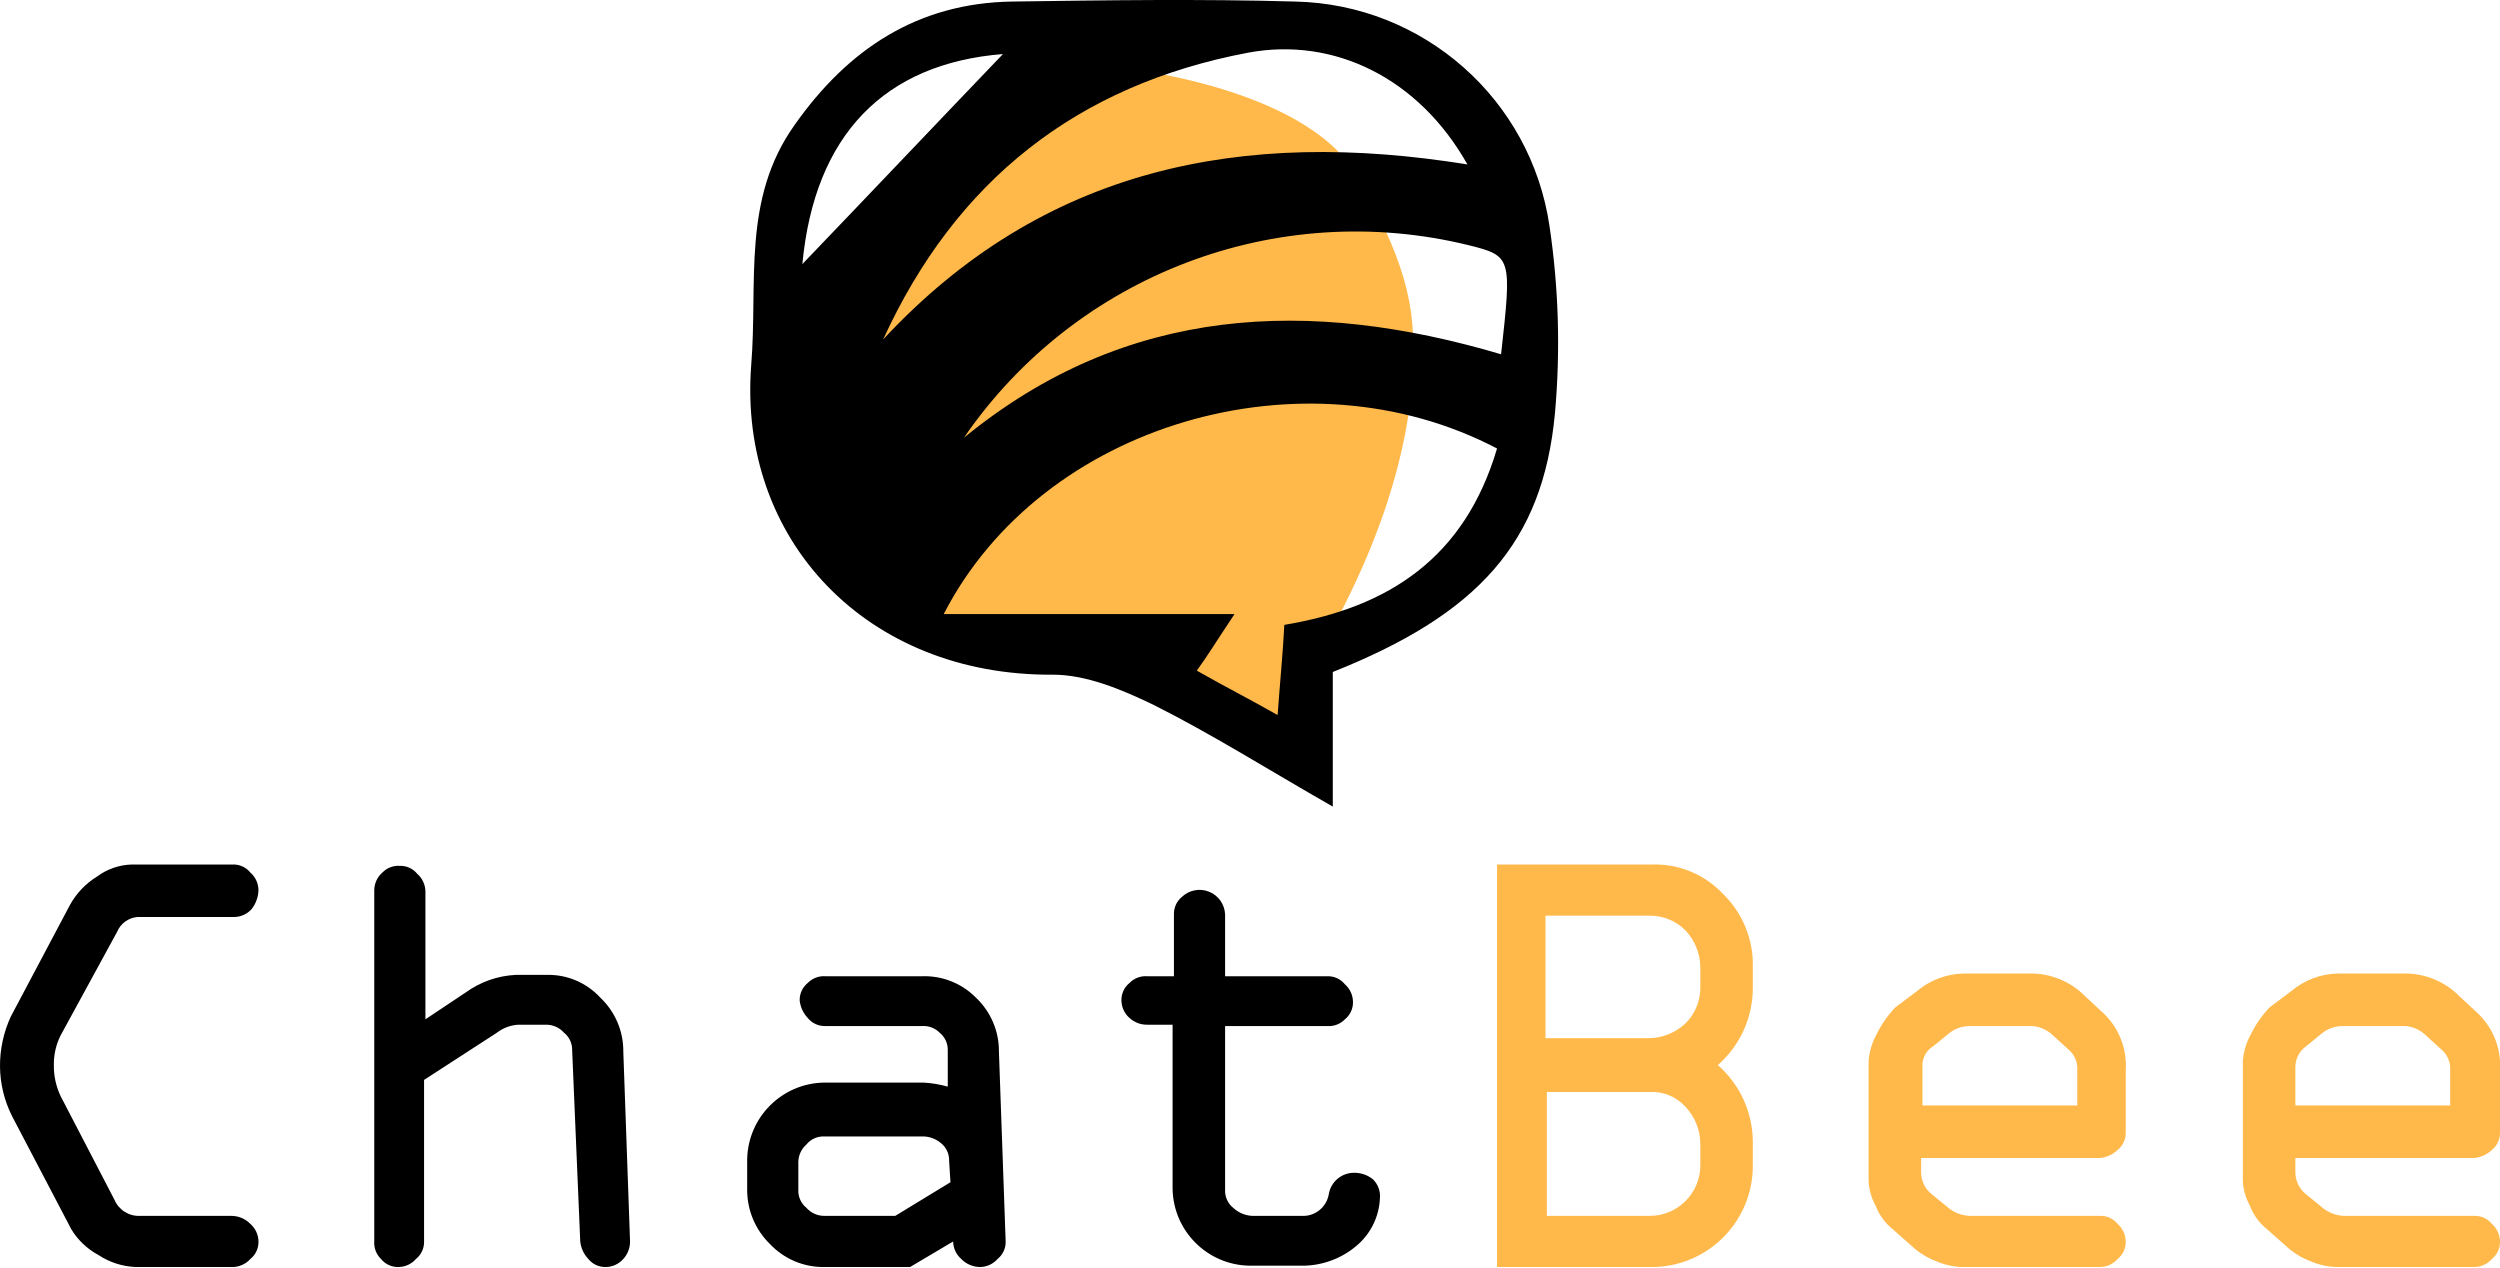
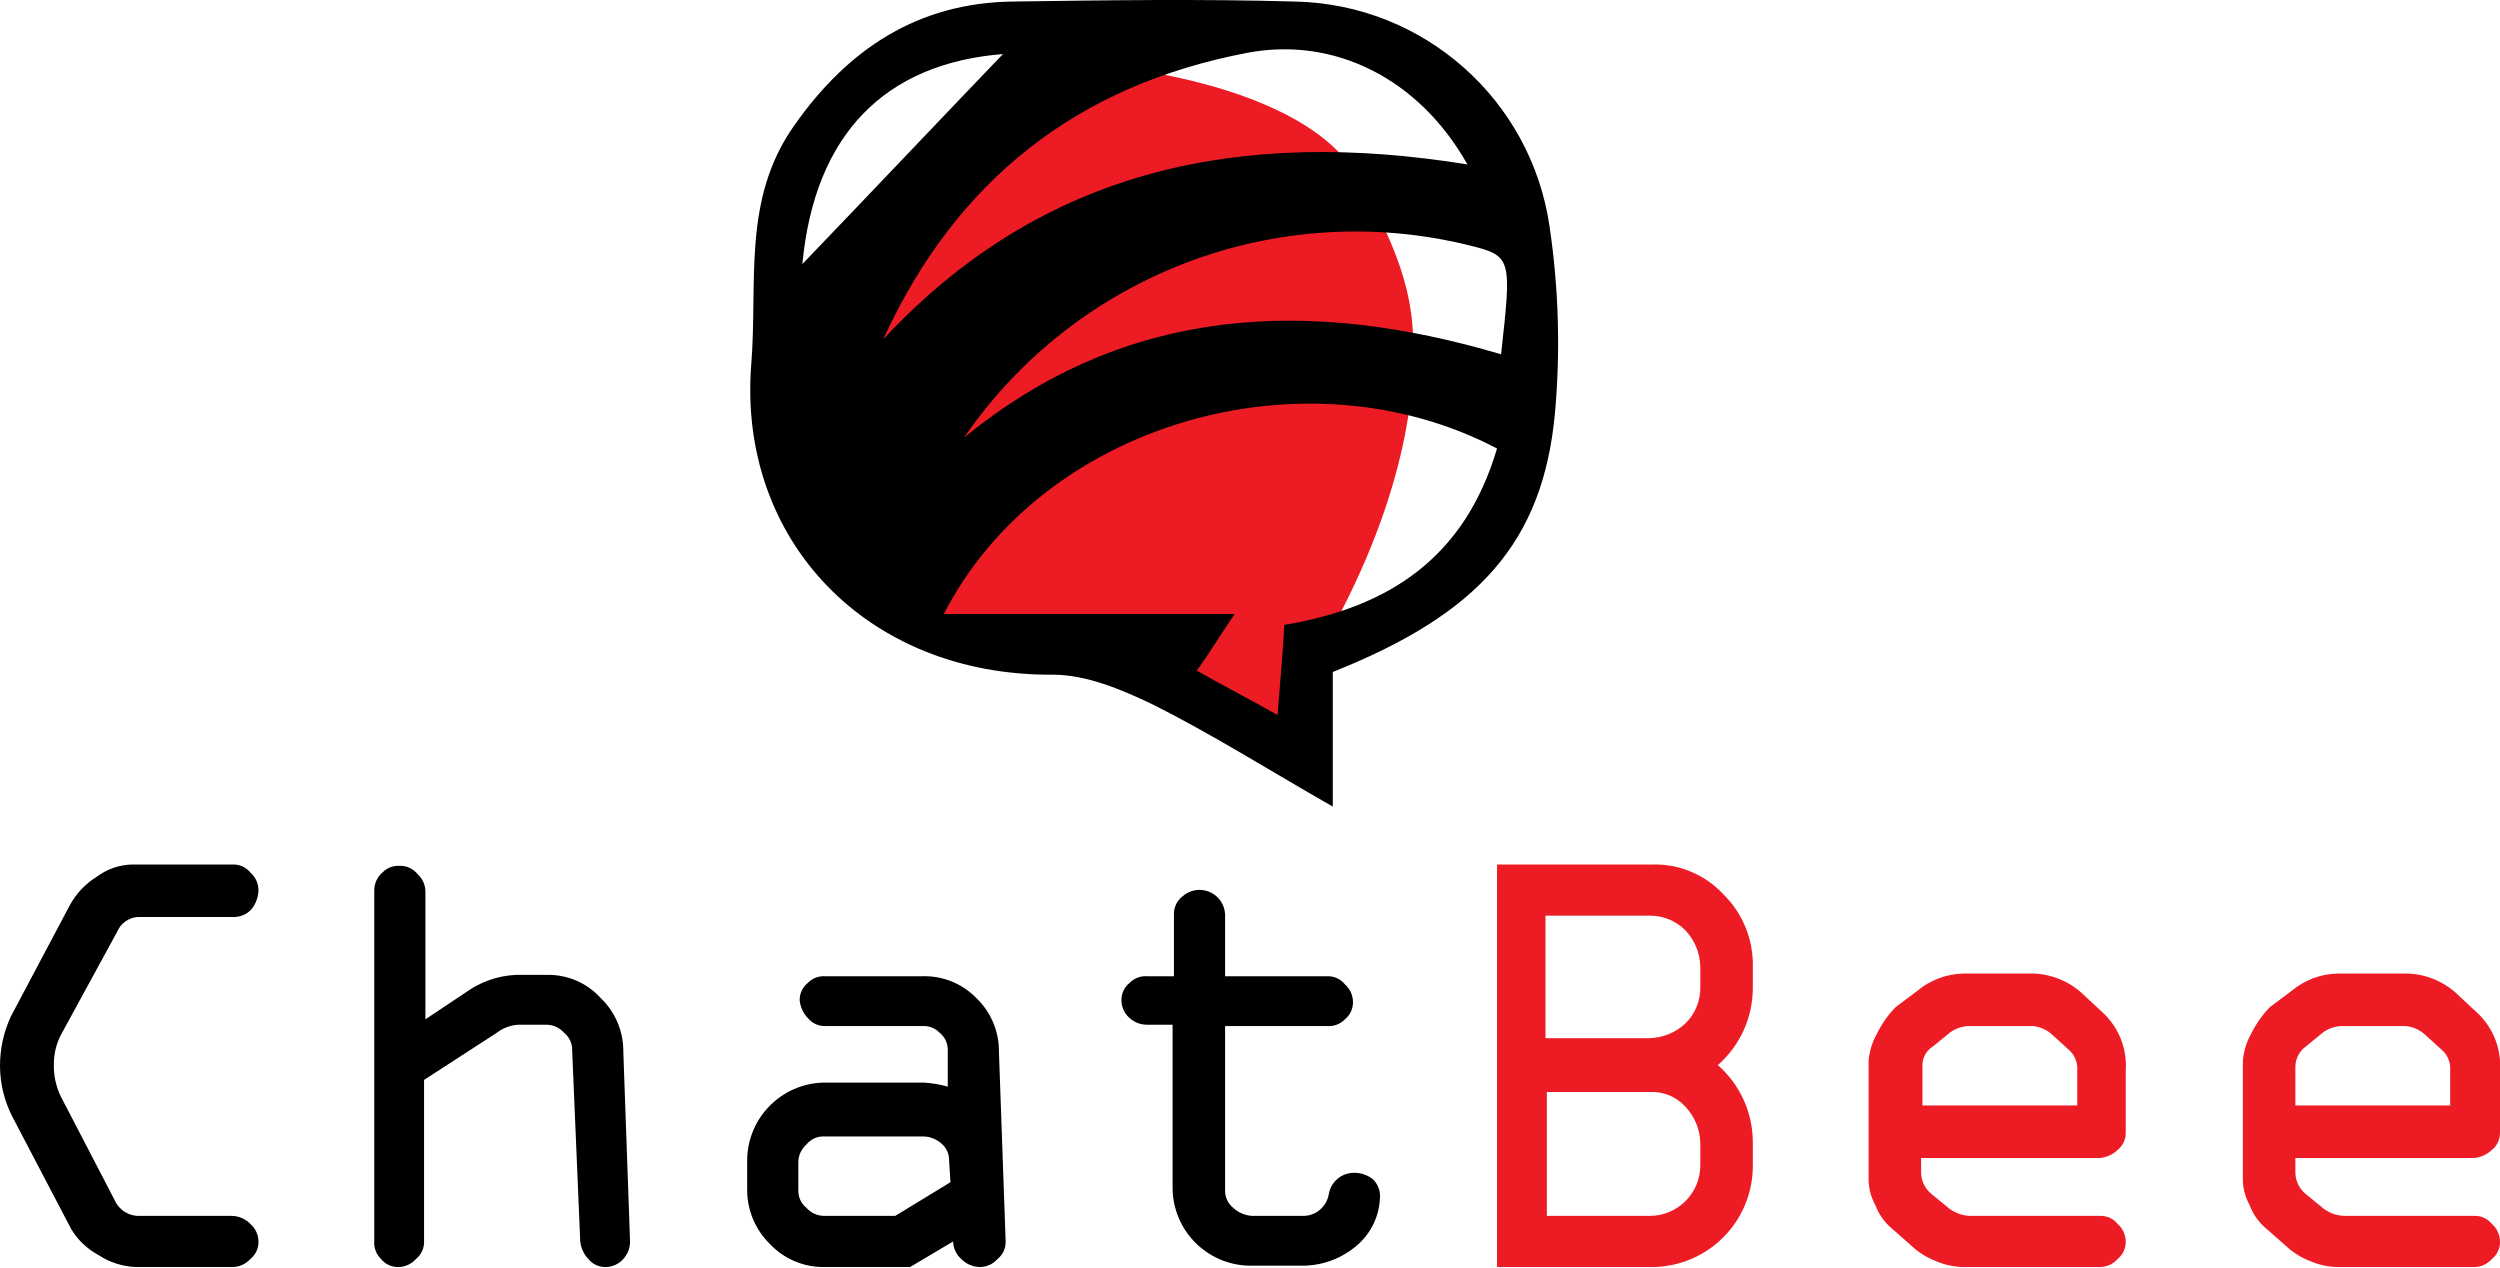
<svg xmlns="http://www.w3.org/2000/svg" width="185.7" height="94.115" viewBox="0 0 185.7 94.115">
  <defs>
    <style>
      .cls-1 {
-         fill: #ffb94a;
+         fill: #ed1c24;
      }
    </style>
  </defs>
  <g id="passwordreset--form-logo" transform="translate(-62.5 4.115)">
    <path id="XMLID_16_" d="M72.9,86.2h6.8a1.974,1.974,0,0,1,1.4.6,1.76,1.76,0,0,1,.6,1.3,1.612,1.612,0,0,1-.6,1.3,1.816,1.816,0,0,1-1.4.6H72.6a5.409,5.409,0,0,1-2.8-.9,5.263,5.263,0,0,1-2-1.9l-4.4-8.4a8.393,8.393,0,0,1-.9-3.7,8.744,8.744,0,0,1,.8-3.7l4.4-8.3a5.686,5.686,0,0,1,2-2.1,4.545,4.545,0,0,1,2.6-.9h7.5a1.612,1.612,0,0,1,1.3.6,1.76,1.76,0,0,1,.6,1.3,2.389,2.389,0,0,1-.5,1.4,1.76,1.76,0,0,1-1.3.6H72.7a1.8,1.8,0,0,0-1.5,1.1L67,72.8a4.767,4.767,0,0,0-.5,2.2,5.214,5.214,0,0,0,.5,2.3L71,85A1.961,1.961,0,0,0,72.9,86.2Z" />
    <path id="XMLID_18_" d="M90.3,88.1V62a1.76,1.76,0,0,1,.6-1.3,1.656,1.656,0,0,1,1.3-.5,1.612,1.612,0,0,1,1.3.6,1.76,1.76,0,0,1,.6,1.3v9.5l3-2a6.9,6.9,0,0,1,3.7-1.3h2.3a5.229,5.229,0,0,1,4,1.7,5.439,5.439,0,0,1,1.7,4l.5,14.1a1.9,1.9,0,0,1-.5,1.3,1.76,1.76,0,0,1-1.3.6,1.612,1.612,0,0,1-1.3-.6,2.232,2.232,0,0,1-.6-1.3L105,73.9a1.612,1.612,0,0,0-.6-1.3,1.76,1.76,0,0,0-1.3-.6H101a2.9,2.9,0,0,0-1.6.6L94,76.1v12a1.612,1.612,0,0,1-.6,1.3,1.76,1.76,0,0,1-1.3.6,1.612,1.612,0,0,1-1.3-.6A1.656,1.656,0,0,1,90.3,88.1Z" />
    <path id="XMLID_20_" d="M123.7,76.3h7.4a8.205,8.205,0,0,1,1.8.3V73.9a1.612,1.612,0,0,0-.6-1.3,1.656,1.656,0,0,0-1.3-.5h-7.2a1.612,1.612,0,0,1-1.3-.6,2.232,2.232,0,0,1-.6-1.3,1.612,1.612,0,0,1,.6-1.3,1.656,1.656,0,0,1,1.3-.5H131a5.351,5.351,0,0,1,4,1.6,5.439,5.439,0,0,1,1.7,4l.5,14.1a1.612,1.612,0,0,1-.6,1.3,1.76,1.76,0,0,1-1.3.6,1.974,1.974,0,0,1-1.4-.6,1.76,1.76,0,0,1-.6-1.3L130.1,90h-6.4a5.439,5.439,0,0,1-4-1.7,5.606,5.606,0,0,1-1.7-4V82a5.807,5.807,0,0,1,5.7-5.7Zm9.4,7.4-.1-1.6a1.612,1.612,0,0,0-.6-1.3,2.106,2.106,0,0,0-1.3-.5h-7.4a1.612,1.612,0,0,0-1.3.6,1.76,1.76,0,0,0-.6,1.3v2.1a1.612,1.612,0,0,0,.6,1.3,1.76,1.76,0,0,0,1.3.6H129Z" />
    <path id="XMLID_23_" d="M159.1,89.9h-3.8a5.807,5.807,0,0,1-5.7-5.7V72h-1.9a1.9,1.9,0,0,1-1.3-.5,1.76,1.76,0,0,1-.6-1.3,1.612,1.612,0,0,1,.6-1.3,1.656,1.656,0,0,1,1.3-.5h2V63.8a1.612,1.612,0,0,1,.6-1.3,1.9,1.9,0,0,1,3.2,1.3v4.6h7.6a1.612,1.612,0,0,1,1.3.6,1.76,1.76,0,0,1,.6,1.3,1.612,1.612,0,0,1-.6,1.3,1.656,1.656,0,0,1-1.3.5h-7.6V84.3a1.612,1.612,0,0,0,.6,1.3,2.246,2.246,0,0,0,1.4.6h3.7a1.928,1.928,0,0,0,2-1.6,1.9,1.9,0,0,1,1.9-1.6,2.168,2.168,0,0,1,1.4.5,1.741,1.741,0,0,1,.5,1.4,4.877,4.877,0,0,1-1.6,3.4A6.214,6.214,0,0,1,159.1,89.9Z" />
    <path id="XMLID_25_" class="cls-1" d="M192.7,80.7v1.7a7.512,7.512,0,0,1-7.5,7.6H173.7V60.1h11.5a6.947,6.947,0,0,1,5.3,2.2,7.318,7.318,0,0,1,2.2,5.4v1.6a7.62,7.62,0,0,1-2.6,5.7A7.62,7.62,0,0,1,192.7,80.7Zm-3.9-11.5V67.7a4.049,4.049,0,0,0-1.1-2.7,3.693,3.693,0,0,0-2.7-1.1h-7.7V73H185a4.049,4.049,0,0,0,2.7-1.1A3.693,3.693,0,0,0,188.8,69.2Zm0,13.2V80.8a4.049,4.049,0,0,0-1.1-2.7A3.343,3.343,0,0,0,185,77h-7.6v9.2H185a3.757,3.757,0,0,0,3.8-3.8Z" />
    <path id="XMLID_29_" class="cls-1" d="M220.4,75.4V80a1.612,1.612,0,0,1-.6,1.3,2.232,2.232,0,0,1-1.3.6H205.2V83a2.088,2.088,0,0,0,.8,1.6l1.1.9a2.7,2.7,0,0,0,1.7.7h9.7a1.612,1.612,0,0,1,1.3.6,1.76,1.76,0,0,1,.6,1.3,1.612,1.612,0,0,1-.6,1.3,1.76,1.76,0,0,1-1.3.6h-10a5.222,5.222,0,0,1-2.1-.4,5.65,5.65,0,0,1-1.6-.9l-1.7-1.5a4.2,4.2,0,0,1-1.3-1.8,4.061,4.061,0,0,1-.5-2.1V74.7a4.85,4.85,0,0,1,.6-2,7.844,7.844,0,0,1,1.4-2l1.6-1.2a5.546,5.546,0,0,1,3.4-1.3h5.3a5.7,5.7,0,0,1,3.8,1.7l1.4,1.3A5.359,5.359,0,0,1,220.4,75.4Zm-15.1-.3V78h11.5V75.4a1.865,1.865,0,0,0-.7-1.6l-1.1-1a2.473,2.473,0,0,0-1.5-.7h-4.7a2.452,2.452,0,0,0-1.6.6l-1.1.9A1.659,1.659,0,0,0,205.3,75.1Z" />
    <path id="XMLID_32_" class="cls-1" d="M248.2,75.4V80a1.612,1.612,0,0,1-.6,1.3,2.232,2.232,0,0,1-1.3.6H233V83a2.088,2.088,0,0,0,.8,1.6l1.1.9a2.7,2.7,0,0,0,1.7.7h9.7a1.612,1.612,0,0,1,1.3.6,1.76,1.76,0,0,1,.6,1.3,1.612,1.612,0,0,1-.6,1.3,1.76,1.76,0,0,1-1.3.6h-10a5.222,5.222,0,0,1-2.1-.4,5.65,5.65,0,0,1-1.6-.9l-1.7-1.5a4.2,4.2,0,0,1-1.3-1.8,4.061,4.061,0,0,1-.5-2.1V74.7a4.85,4.85,0,0,1,.6-2,7.844,7.844,0,0,1,1.4-2l1.6-1.2a5.546,5.546,0,0,1,3.4-1.3h5.3a5.7,5.7,0,0,1,3.8,1.7l1.4,1.3A5.359,5.359,0,0,1,248.2,75.4ZM233,75.1V78h11.5V75.4a1.865,1.865,0,0,0-.7-1.6l-1.1-1a2.473,2.473,0,0,0-1.5-.7h-4.7a2.452,2.452,0,0,0-1.6.6l-1.1.9A1.9,1.9,0,0,0,233,75.1Z" />
    <g id="XMLID_35_" transform="translate(19 -14)">
      <path id="XMLID_42_" class="cls-1" d="M125.7,14.8s14.7,1.2,18.7,8.3,4.3,10.3,4,15-2,12.2-7.8,21.7-3.5,5.5-3.5,5.5l-11.4-7-12.1-1.2-7.4-8.8-.8-17Z" />
      <path id="XMLID_36_" d="M142.5,59.8v10c-4.9-2.8-9-5.4-13.4-7.6-2.3-1.1-4.9-2.2-7.4-2.2-13.8.1-23.4-10-22.4-23,.5-6.1-.7-12.3,3.2-17.8,4-5.7,9.2-9.1,16.2-9.2s14-.2,21,0a19.516,19.516,0,0,1,18.9,16.7,58.827,58.827,0,0,1,.4,13.9C158.1,50.2,153.3,55.5,142.5,59.8Zm12.2-16.6c-14.3-7.5-33.8-1.9-41.1,12.3h21.6c-1.4,2.1-2,3.1-2.8,4.2,2.1,1.2,3.9,2.1,6,3.3.2-2.7.4-4.7.5-6.7C146.7,55,152.3,51.3,154.7,43.2Zm-45.6-8.1c11.9-12.8,26.7-15.7,43.4-13-3.6-6.4-9.9-9.5-16.3-8.3C123.5,16.2,114.5,23.3,109.1,35.1Zm6,7.3c12.1-9.9,25.7-10.4,39.9-6.2.8-7.2.8-7.3-2.4-8.1A35.28,35.28,0,0,0,115.1,42.4ZM118,13.9c-8.8.7-14,6-14.9,15.6C107.9,24.5,113.3,18.8,118,13.9Z" />
    </g>
  </g>
</svg>
